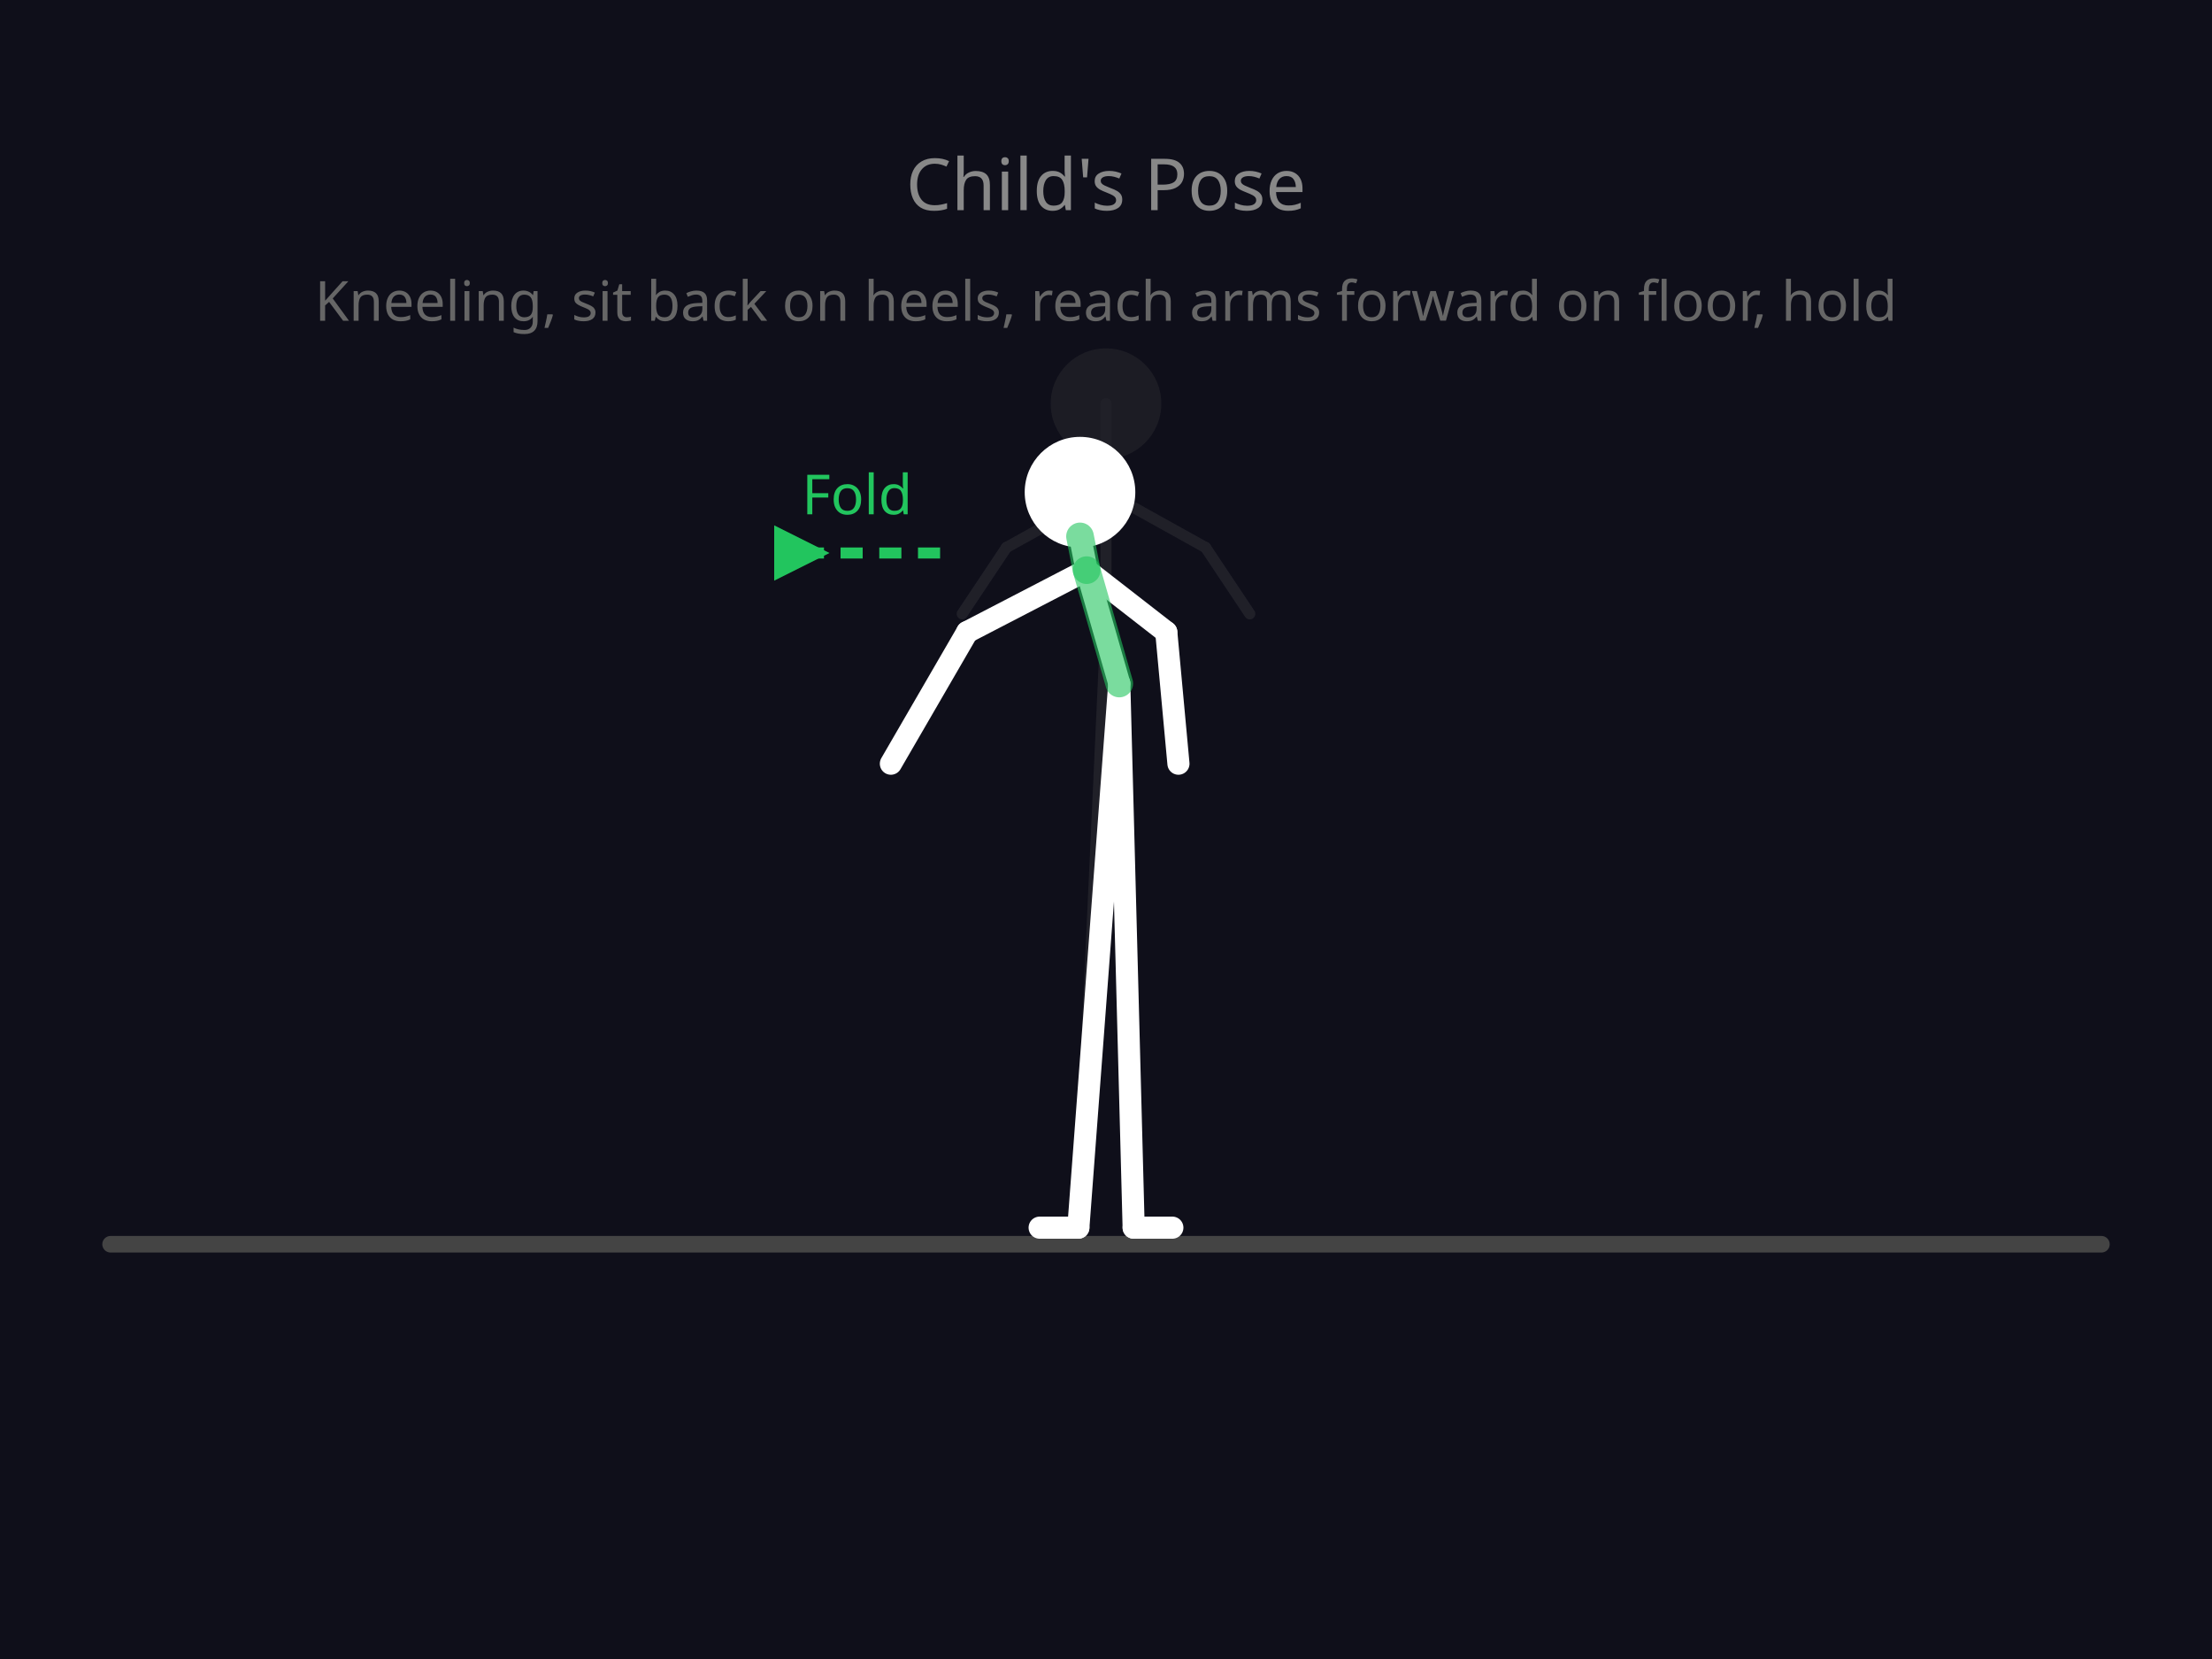
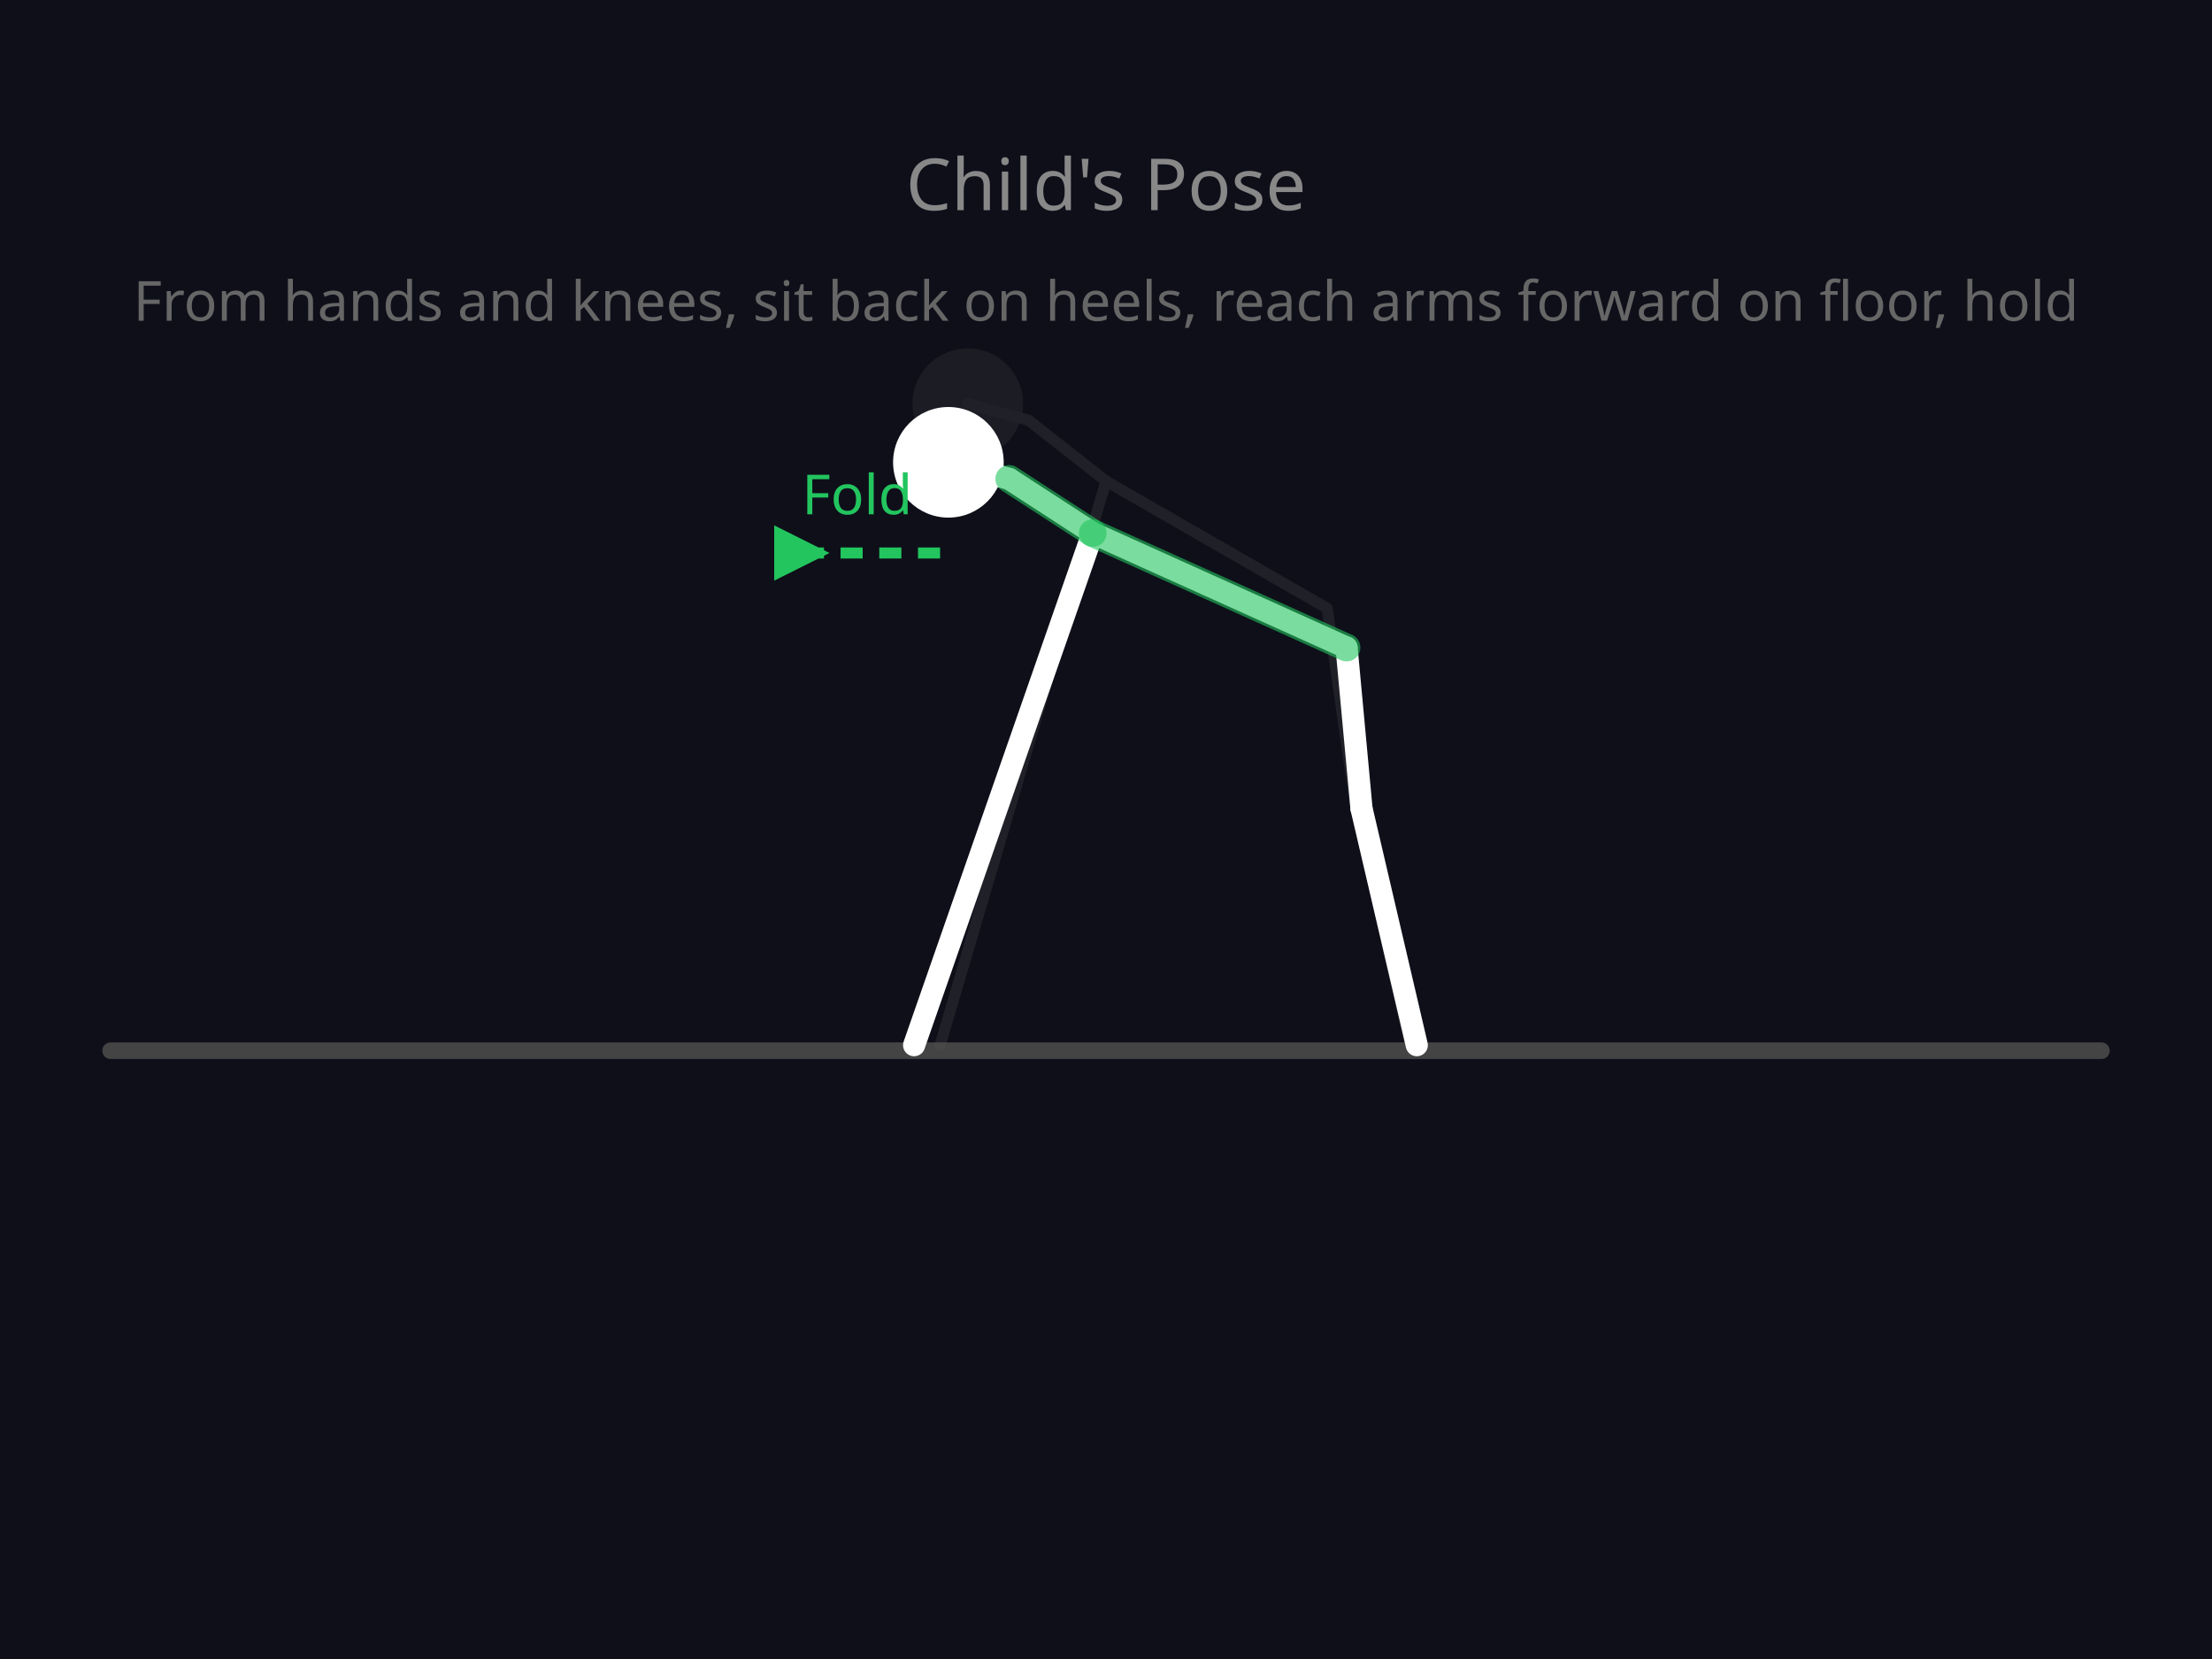
<svg xmlns="http://www.w3.org/2000/svg" viewBox="0 0 400 300">
  <rect width="400" height="300" fill="#0f0f1a" />
-   <line x1="20" y1="225" x2="380" y2="225" stroke="#444" stroke-width="3" stroke-linecap="round" />
+   <line x1="20" y1="190" x2="380" y2="190" stroke="#444" stroke-width="3" stroke-linecap="round" />
  <text x="200" y="38" fill="#888" font-size="13" font-family="sans-serif" text-anchor="middle">Child's Pose</text>
-   <text x="200" y="58" fill="#666" font-size="10" font-family="sans-serif" text-anchor="middle">Kneeling, sit back on heels, reach arms forward on floor, hold</text>
+   <text x="200" y="58" fill="#666" font-size="10" font-family="sans-serif" text-anchor="middle">From hands and knees, sit back on heels, reach arms forward on floor, hold</text>
  <g stroke="#555" stroke-width="2" fill="none" stroke-linecap="round" stroke-linejoin="round" opacity="0.25">
-     <circle cx="200" cy="73" r="10" fill="#444" stroke="none" />
-     <line x1="200" y1="73" x2="200" y2="81" />
-     <line x1="200" y1="81" x2="200" y2="89" />
-     <line x1="200" y1="89" x2="200" y2="113" />
-     <line x1="200" y1="89" x2="182" y2="99" />
-     <line x1="182" y1="99" x2="174" y2="111" />
-     <line x1="200" y1="89" x2="218" y2="99" />
-     <line x1="218" y1="99" x2="226" y2="111" />
-     <line x1="200" y1="113" x2="195" y2="222" />
-     <line x1="195" y1="222" x2="188" y2="222" />
-     <line x1="200" y1="113" x2="205" y2="222" />
-     <line x1="205" y1="222" x2="212" y2="222" />
+     <circle cx="175" cy="73" r="10" fill="#444" stroke="none" />
+     <line x1="175" y1="73" x2="186" y2="76" />
+     <line x1="186" y1="76" x2="200" y2="87" />
+     <line x1="200" y1="87" x2="240" y2="110" />
+     <line x1="200" y1="87" x2="170" y2="189" />
+     <line x1="240" y1="110" x2="245" y2="145" />
+     <line x1="245" y1="145" x2="255" y2="189" />
  </g>
  <g stroke="#FFF" stroke-width="4" fill="none" stroke-linecap="round" stroke-linejoin="round">
-     <circle cx="195.3" cy="89" r="10" fill="#FFF" stroke="none" />
-     <line x1="195.3" y1="89" x2="195.3" y2="97" />
-     <line x1="195.3" y1="97" x2="196.5" y2="103.1" />
-     <line x1="196.5" y1="103.1" x2="202.4" y2="123.6" />
-     <line x1="196.5" y1="103.1" x2="174.9" y2="114.3" />
-     <line x1="174.9" y1="114.3" x2="161.1" y2="138.1" />
-     <line x1="196.5" y1="103.1" x2="210.9" y2="114.3" />
-     <line x1="210.9" y1="114.3" x2="213.1" y2="138.1" />
-     <line x1="202.4" y1="123.6" x2="195" y2="222" />
-     <line x1="195" y1="222" x2="188" y2="222" />
-     <line x1="202.4" y1="123.6" x2="205" y2="222" />
-     <line x1="205" y1="222" x2="212" y2="222" />
-     <line x1="195.3" y1="97" x2="196.5" y2="103.1" stroke="#22C55E" stroke-width="5" opacity="0.6" />
-     <line x1="196.5" y1="103.1" x2="202.4" y2="123.6" stroke="#22C55E" stroke-width="5" opacity="0.6" />
+     <circle cx="171.5" cy="83.6" r="10" fill="#FFF" stroke="none" />
+     <line x1="171.5" y1="83.6" x2="182.5" y2="86.6" />
+     <line x1="182.5" y1="86.6" x2="197.6" y2="96.4" />
+     <line x1="197.6" y1="96.4" x2="243.5" y2="117.1" />
+     <line x1="197.6" y1="96.4" x2="165.3" y2="189" />
+     <line x1="243.5" y1="117.1" x2="246.2" y2="146.2" />
+     <line x1="246.2" y1="146.2" x2="256.2" y2="189" />
+     <line x1="182.5" y1="86.6" x2="197.6" y2="96.4" stroke="#22C55E" stroke-width="5" opacity="0.6" />
+     <line x1="197.6" y1="96.4" x2="243.5" y2="117.1" stroke="#22C55E" stroke-width="5" opacity="0.6" />
  </g>
  <line x1="170" y1="100" x2="140" y2="100" stroke="#22C55E" stroke-width="2" stroke-dasharray="4,3" />
  <polygon points="140,95 150,100 140,105" fill="#22C55E" />
  <text x="155" y="93" fill="#22C55E" font-size="10" text-anchor="middle" font-family="sans-serif">Fold</text>
</svg>
